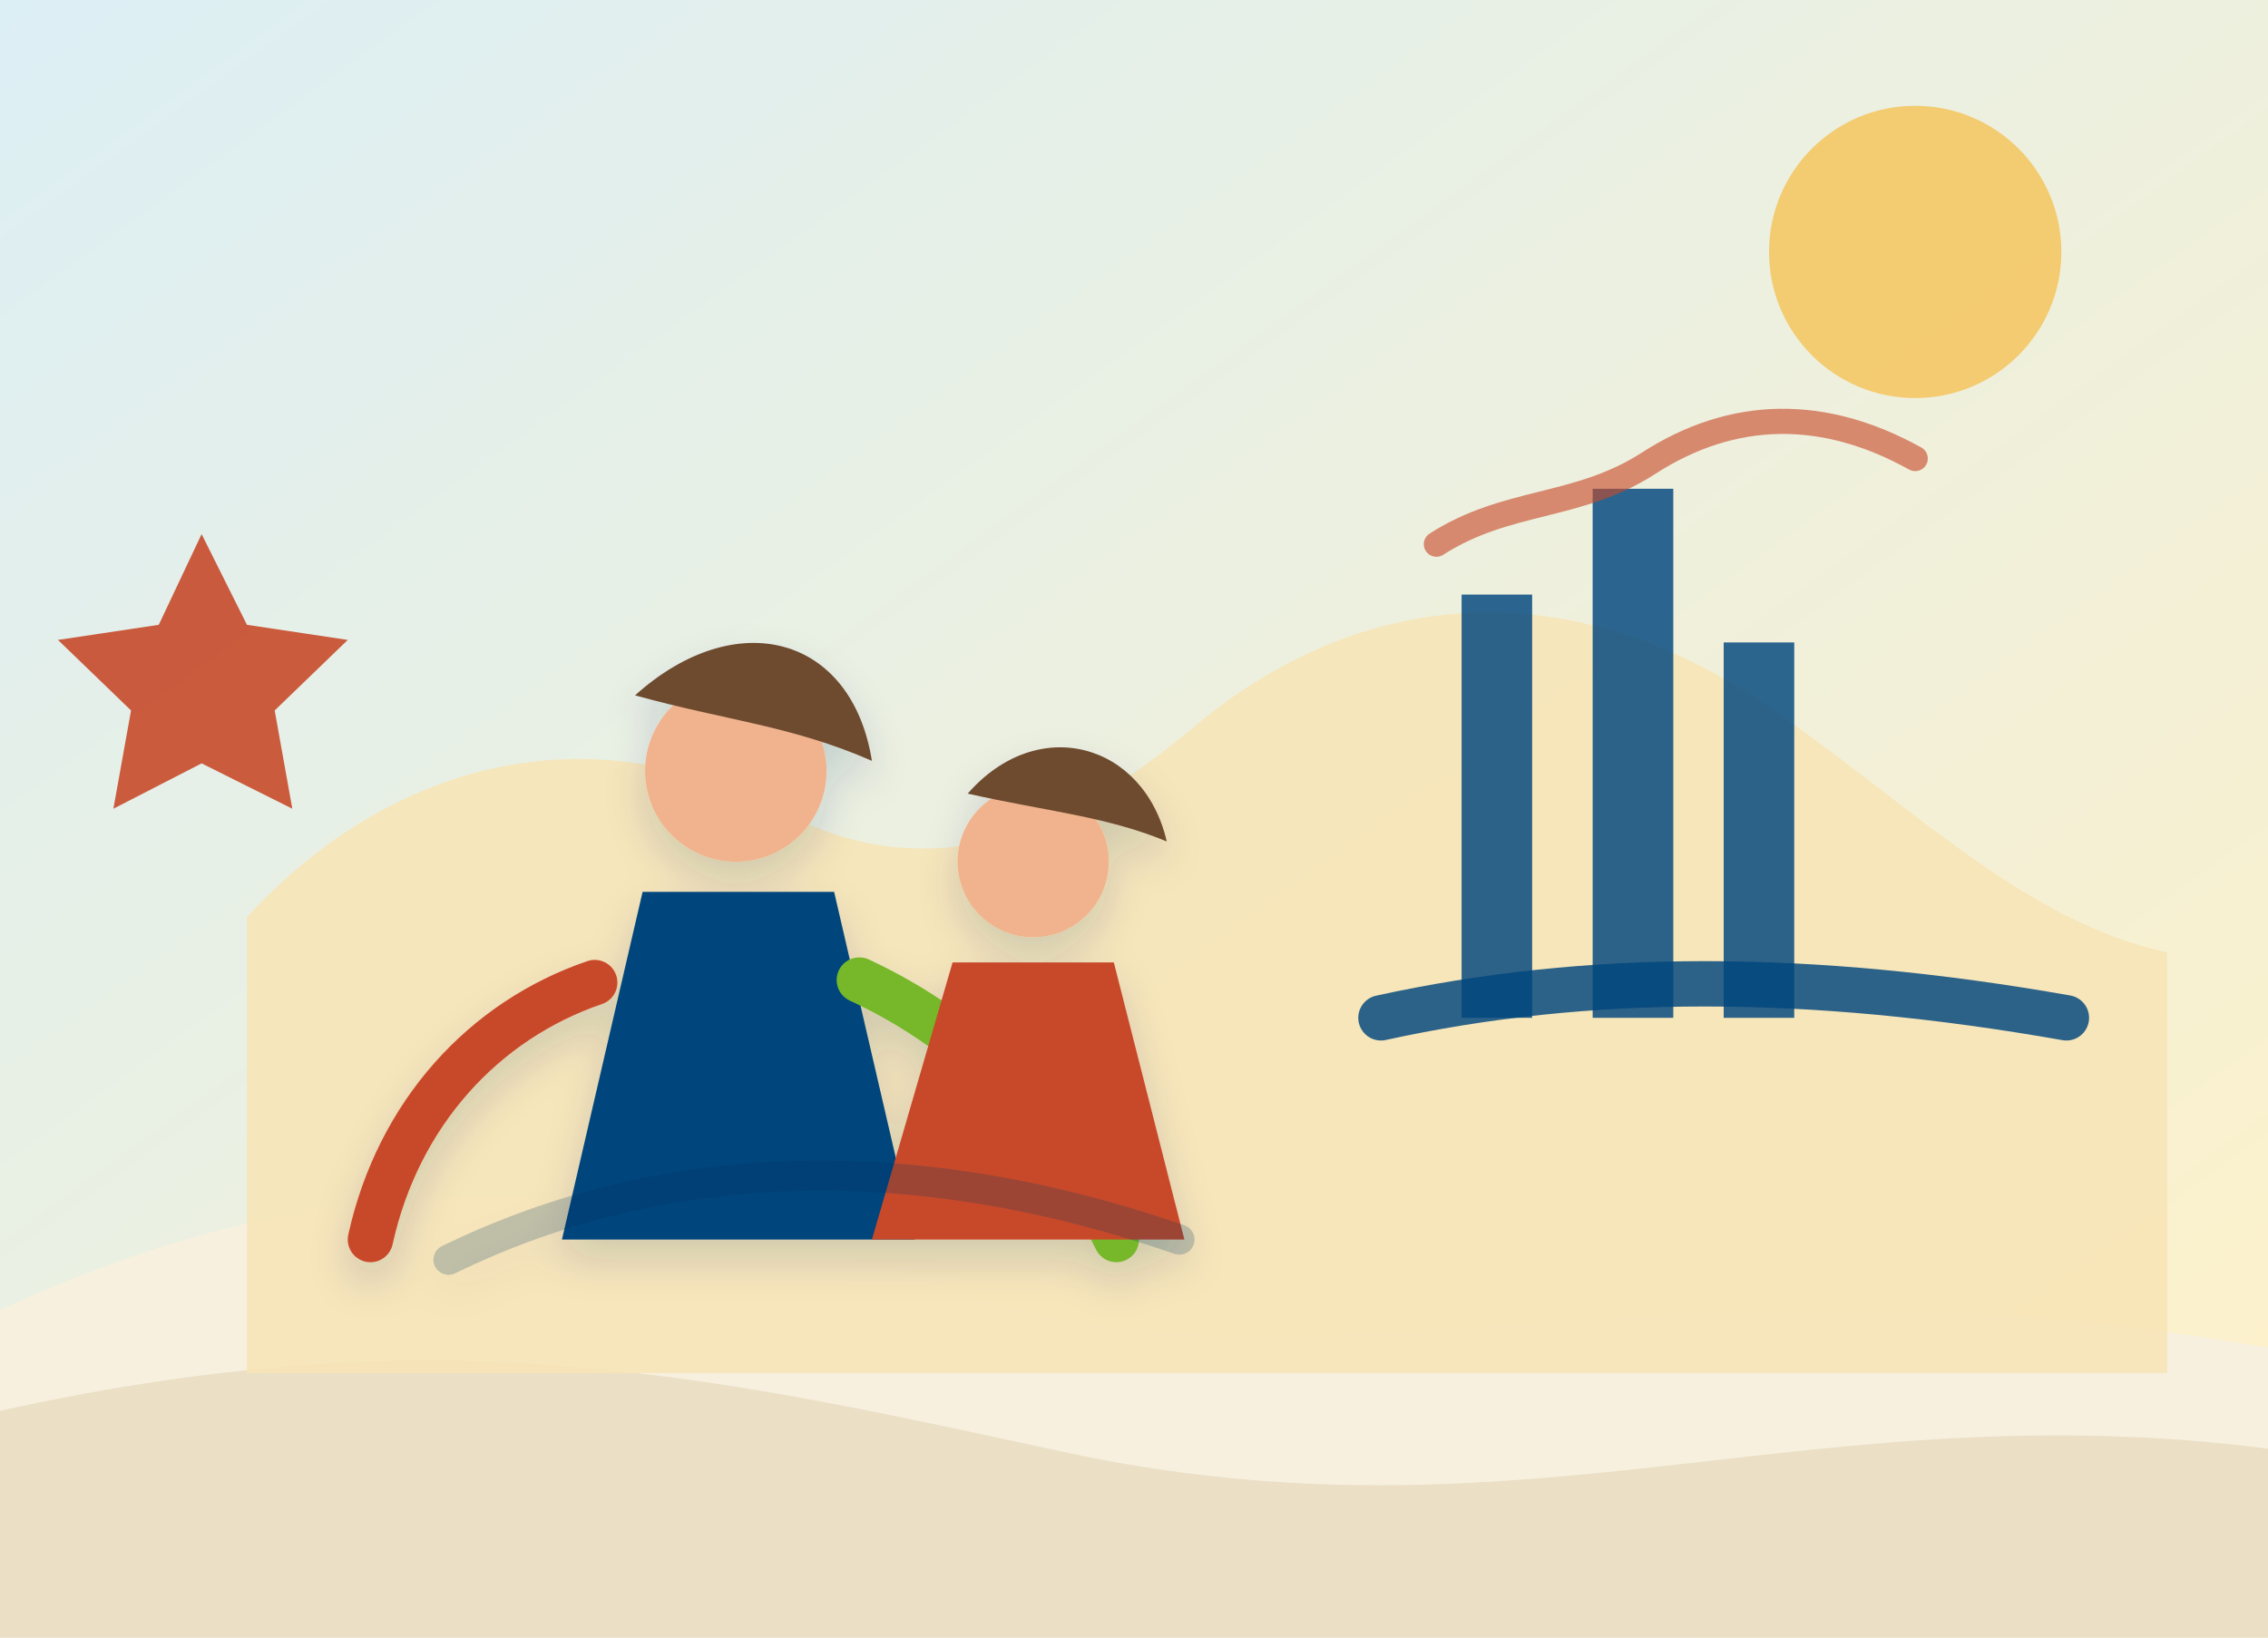
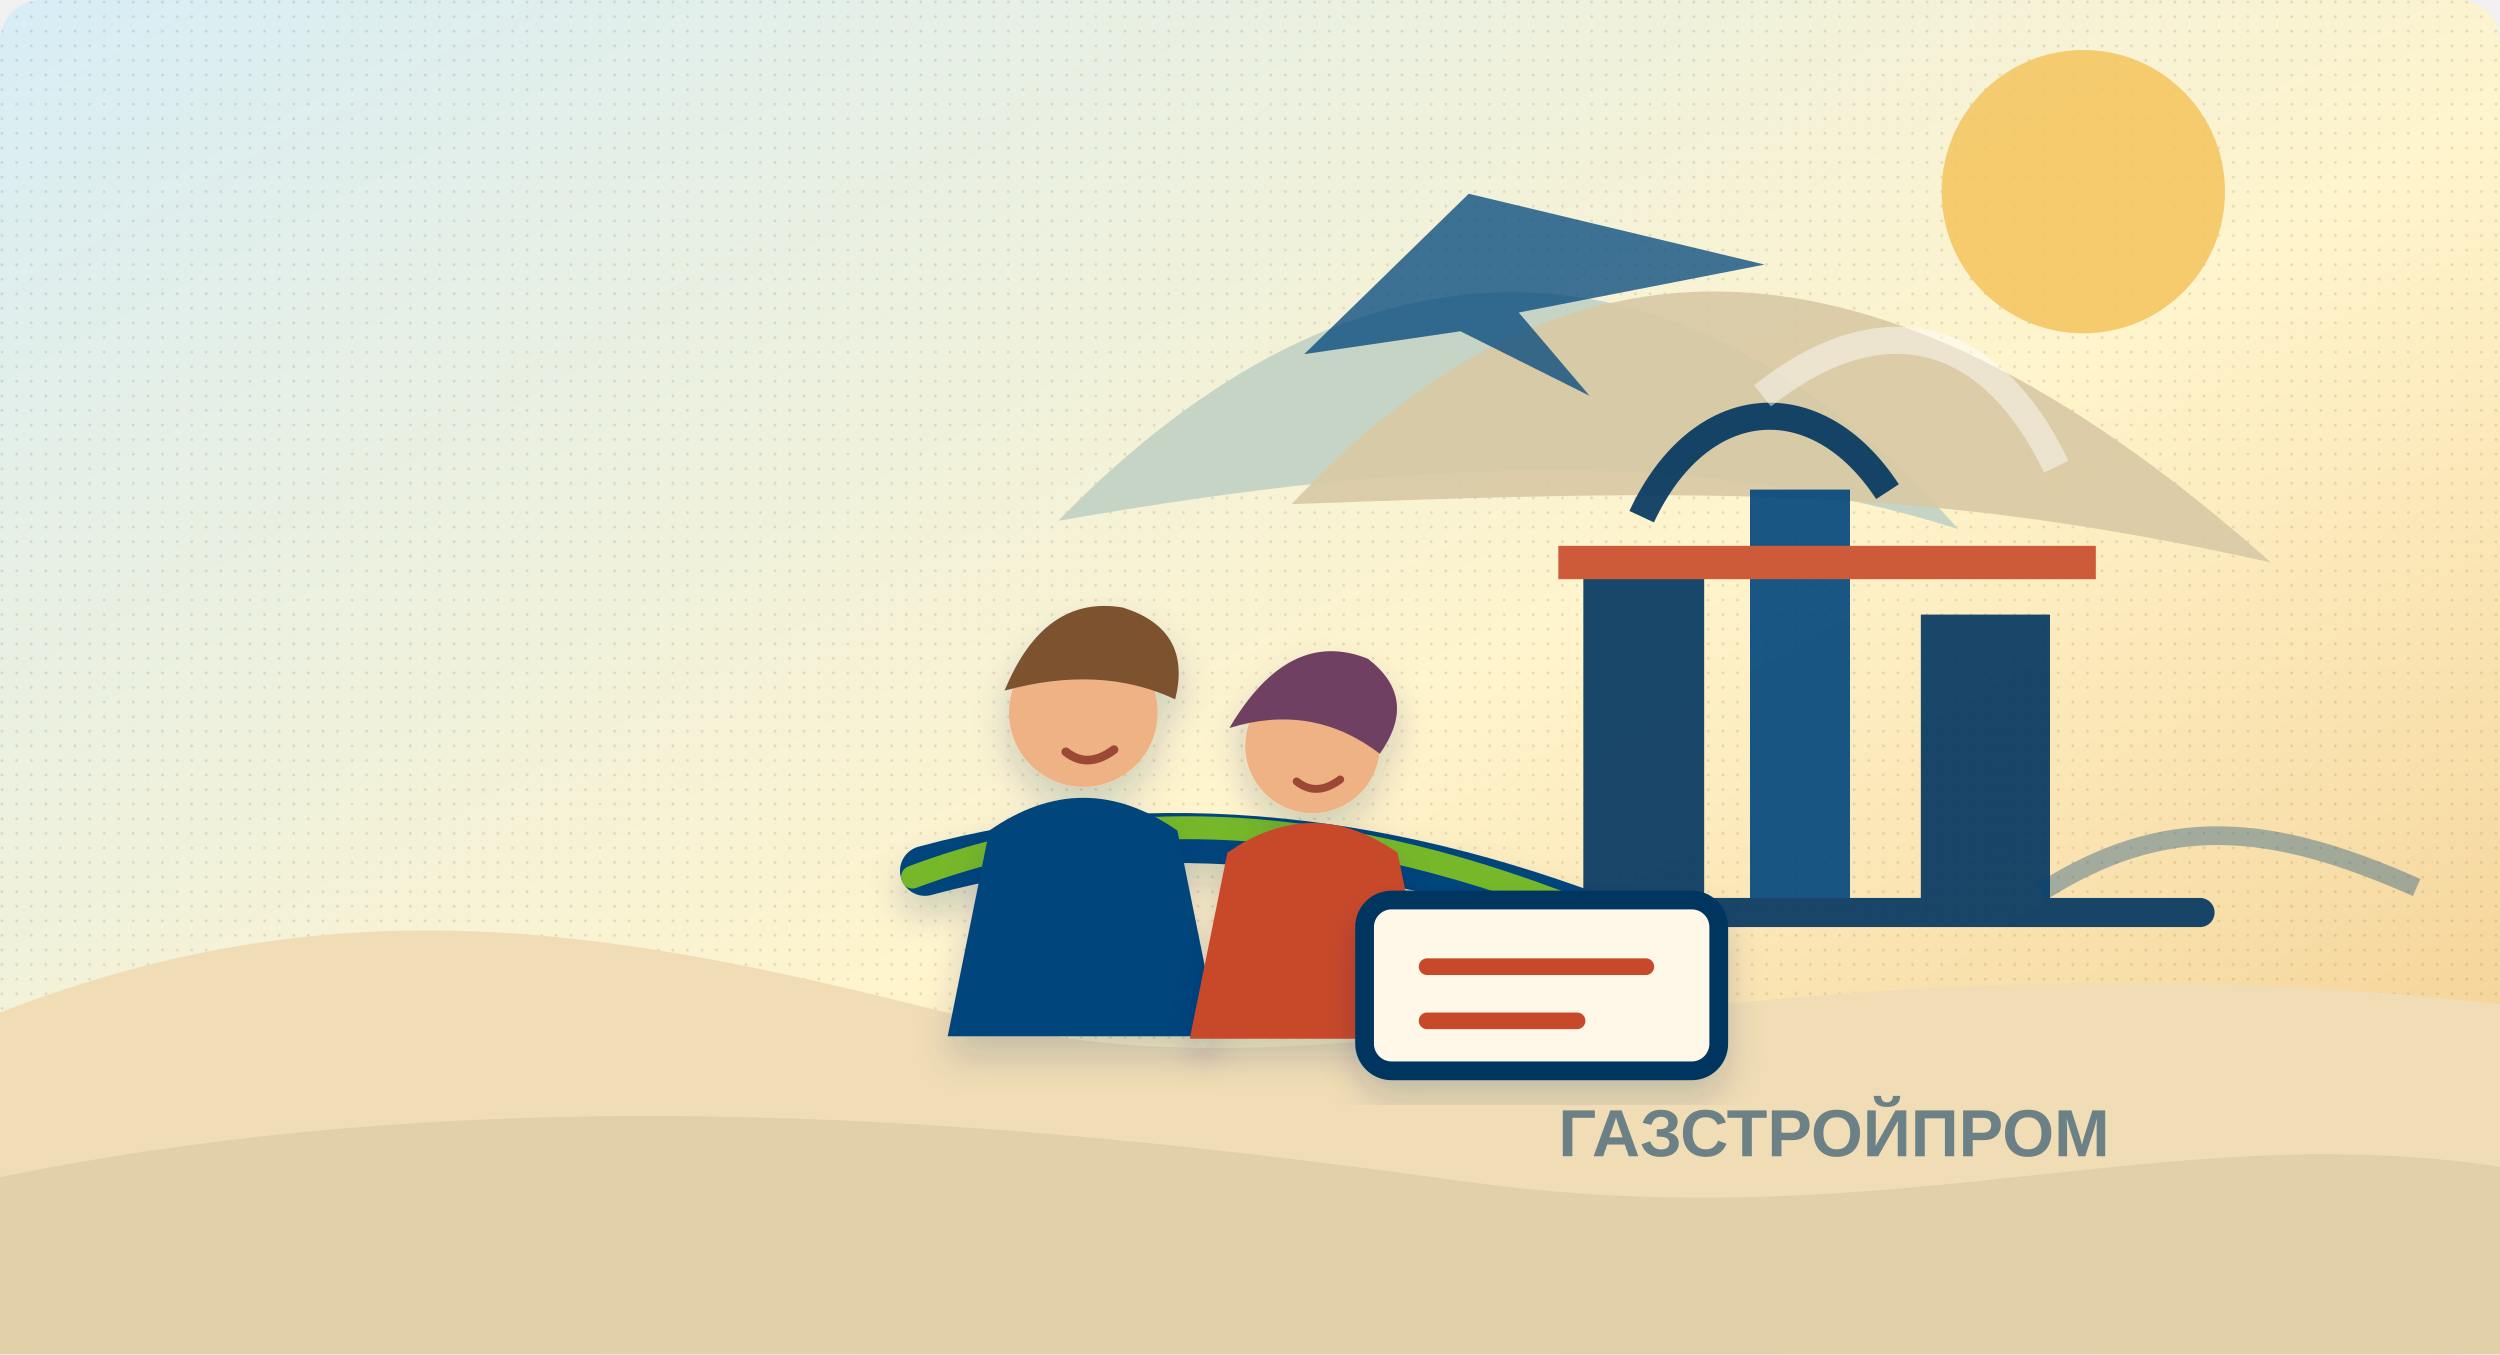
- <svg xmlns="http://www.w3.org/2000/svg" width="900" height="650" viewBox="0 0 900 650" role="img" aria-hidden="true">
+ <svg xmlns="http://www.w3.org/2000/svg" width="1200" height="650" viewBox="0 0 1200 650" role="img" aria-hidden="true">
  <defs>
    <linearGradient id="sky" x1="0" x2="1" y1="0" y2="1">
-       <stop stop-color="#DCEFF5" />
-       <stop offset="1" stop-color="#FFF1C7" />
+       <stop stop-color="#d7edf6" />
+       <stop offset=".55" stop-color="#fff4cc" />
+       <stop offset="1" stop-color="#f2c987" />
    </linearGradient>
    <linearGradient id="blue" x1="0" x2="1">
-       <stop stop-color="#00345F" />
-       <stop offset="1" stop-color="#00457C" />
+       <stop stop-color="#00345f" />
+       <stop offset="1" stop-color="#00457c" />
    </linearGradient>
-     <filter id="s" x="-20%" y="-20%" width="140%" height="140%">
-       <feDropShadow dx="0" dy="8" stdDeviation="8" flood-color="#00345F" flood-opacity=".16" />
+     <filter id="sh" x="-20%" y="-20%" width="140%" height="140%">
+       <feDropShadow dx="0" dy="9" stdDeviation="8" flood-color="#00345f" flood-opacity=".18" />
    </filter>
+     <pattern id="grain" width="7" height="7" patternUnits="userSpaceOnUse">
+       <circle cx="1" cy="1" r=".7" fill="#5a4326" opacity=".14" />
+     </pattern>
  </defs>
-   <rect width="100%" height="100%" fill="url(#sky)" />
-   <circle cx="760" cy="100" r="58" fill="#F4C45D" opacity=".85" />
-   <path d="M0 520 C140 455 250 468 378 512 C520 560 660 492 900 535 L900 650 L0 650Z" fill="#F7F0DF" />
-   <path d="M0 560 C180 520 290 548 430 578 C610 614 720 552 900 575 L900 650 L0 650Z" fill="#E5D7B8" opacity=".65" />
-   <path d="M98 364 C155 302 234 282 310 322 C370 354 424 330 472 290 C540 232 624 226 704 282 C760 321 804 366 860 378 L860 545 L98 545Z" fill="#F7E4B7" opacity=".9" />
-   <path d="M580 236 h28 v168 h-28z M632 194 h32 v210 h-32z M684 255 h28 v149 h-28z" fill="#00457C" opacity=".82" />
-   <path d="M548 404 C630 386 718 386 820 404" fill="none" stroke="#00457C" stroke-width="18" stroke-linecap="round" opacity=".82" />
-   <path d="M570 216 C598 198 626 202 654 184 C688 162 724 162 760 182" fill="none" stroke="#C84A2A" stroke-width="10" stroke-linecap="round" opacity=".62" />
-   <g filter="url(#s)">
-     <circle cx="292" cy="306" r="36" fill="#F0B38E" />
-     <path d="M255 354 h76 l32 138 h-140z" fill="#00457C" />
-     <path d="M236 390 c-44 15-78 52-89 102" stroke="#C84A2A" stroke-width="18" stroke-linecap="round" fill="none" />
-     <path d="M341 389 c45 21 78 55 102 103" stroke="#76B82A" stroke-width="18" stroke-linecap="round" fill="none" />
-     <path d="M252 276 c40-36 86-24 94 26 c-32-14-58-16-94-26z" fill="#6E4C2F" />
-     <circle cx="410" cy="342" r="30" fill="#F0B38E" />
-     <path d="M378 382 h64 l28 110 h-124z" fill="#C84A2A" />
-     <path d="M384 315 c28-32 70-20 79 19 c-24-10-48-12-79-19z" fill="#6E4C2F" />
-     <path d="M178 500 c86-42 186-44 290-8" stroke="#00345F" stroke-width="12" stroke-linecap="round" fill="none" opacity=".22" />
+   <rect width="1200" height="650" rx="20" fill="url(#sky)" />
+   <rect width="1200" height="650" rx="20" fill="url(#grain)" />
+   <circle cx="1000" cy="92" r="68" fill="#f4c45d" opacity=".85" />
+   <path d="M508 250 C650 104 805 102 940 254 C820 216 690 218 508 250Z" fill="#c5d4c4" />
+   <path d="M620 242 C758 94 910 110 1090 270 C920 232 810 235 620 242Z" fill="#d8c9a4" opacity=".9" />
+   <path d="M705 93 l142 34 -118 23 34 40 -62 -31 -75 11z" fill="#00457c" opacity=".75" />
+   <path d="M0 486 C170 420 305 448 470 490 C650 536 840 442 1200 482 L1200 650 L0 650Z" fill="#f0ddb5" />
+   <path d="M0 565 C260 512 520 542 710 568 C910 594 1040 536 1200 560 L1200 650 L0 650Z" fill="#d4c49d" opacity=".5" />
+   <g opacity=".9">
+     <rect x="760" y="270" width="58" height="165" fill="#00345f" />
+     <rect x="840" y="235" width="48" height="200" fill="#00457c" />
+     <rect x="922" y="295" width="62" height="140" fill="#00345f" />
+     <path d="M748 270 h258" stroke="#c84a2a" stroke-width="16" />
+     <path d="M788 248 c28-60 84-64 118-12" stroke="#00345f" stroke-width="13" fill="none" />
+     <path d="M738 438 h318" stroke="#00345f" stroke-width="14" stroke-linecap="round" />
+     <path d="M846 190 c58-46 110-31 141 34" stroke="#ffffff" stroke-width="13" fill="none" opacity=".5" />
  </g>
-   <path d="M80 212 l18 36 40 6-29 28 7 39-36-18-35 18 7-39-29-28 40-6z" fill="#C84A2A" opacity=".9" />
+   <g filter="url(#sh)">
+     <path d="M444 418 c110-30 228-16 344 32" stroke="#00457c" stroke-width="24" fill="none" stroke-linecap="round" />
+     <path d="M438 421 c112-42 230-26 356 31" stroke="#76b82a" stroke-width="11" fill="none" stroke-linecap="round" />
+   </g>
+   <g transform="translate(520 342) scale(1.05)" filter="url(#sh)">
+     <circle r="34" fill="#efb284" />
+     <path d="M-43 54 Q0 24 43 54 L62 148 H-62Z" fill="#00457c" />
+     <path d="M-36 -10 Q-18 -54 18 -48 Q50 -38 42 -6 Q8 -22 -36 -10Z" fill="#7c532d" />
+     <path d="M-8 18 Q2 26 14 17" stroke="#9b4a35" stroke-width="4" fill="none" stroke-linecap="round" />
+   </g>
+   <g transform="translate(630 358) scale(.95)" filter="url(#sh)">
+     <circle r="34" fill="#efb284" />
+     <path d="M-43 54 Q0 24 43 54 L62 148 H-62Z" fill="#c84a2a" />
+     <path d="M-42 -9 Q-12 -60 28 -44 Q54 -24 34 4 Q0 -22 -42 -9Z" fill="#6f3f62" />
+     <path d="M-8 18 Q2 26 14 17" stroke="#9b4a35" stroke-width="4" fill="none" stroke-linecap="round" />
+   </g>
+   <g filter="url(#sh)">
+     <rect x="655" y="432" width="170" height="82" rx="13" fill="#fff8e8" stroke="#00345f" stroke-width="9" />
+     <path d="M685 464 h105 M685 490 h72" stroke="#c84a2a" stroke-width="8" stroke-linecap="round" />
+   </g>
+   <path d="M980 428 C1040 390 1090 395 1160 426" stroke="#00457c" stroke-width="9" opacity=".35" fill="none" />
+   <text x="748" y="555" fill="#00345f" font-family="Arial Narrow,Arial,sans-serif" font-size="32" font-weight="900" opacity=".55">ГАЗСТРОЙПРОМ</text>
</svg>
